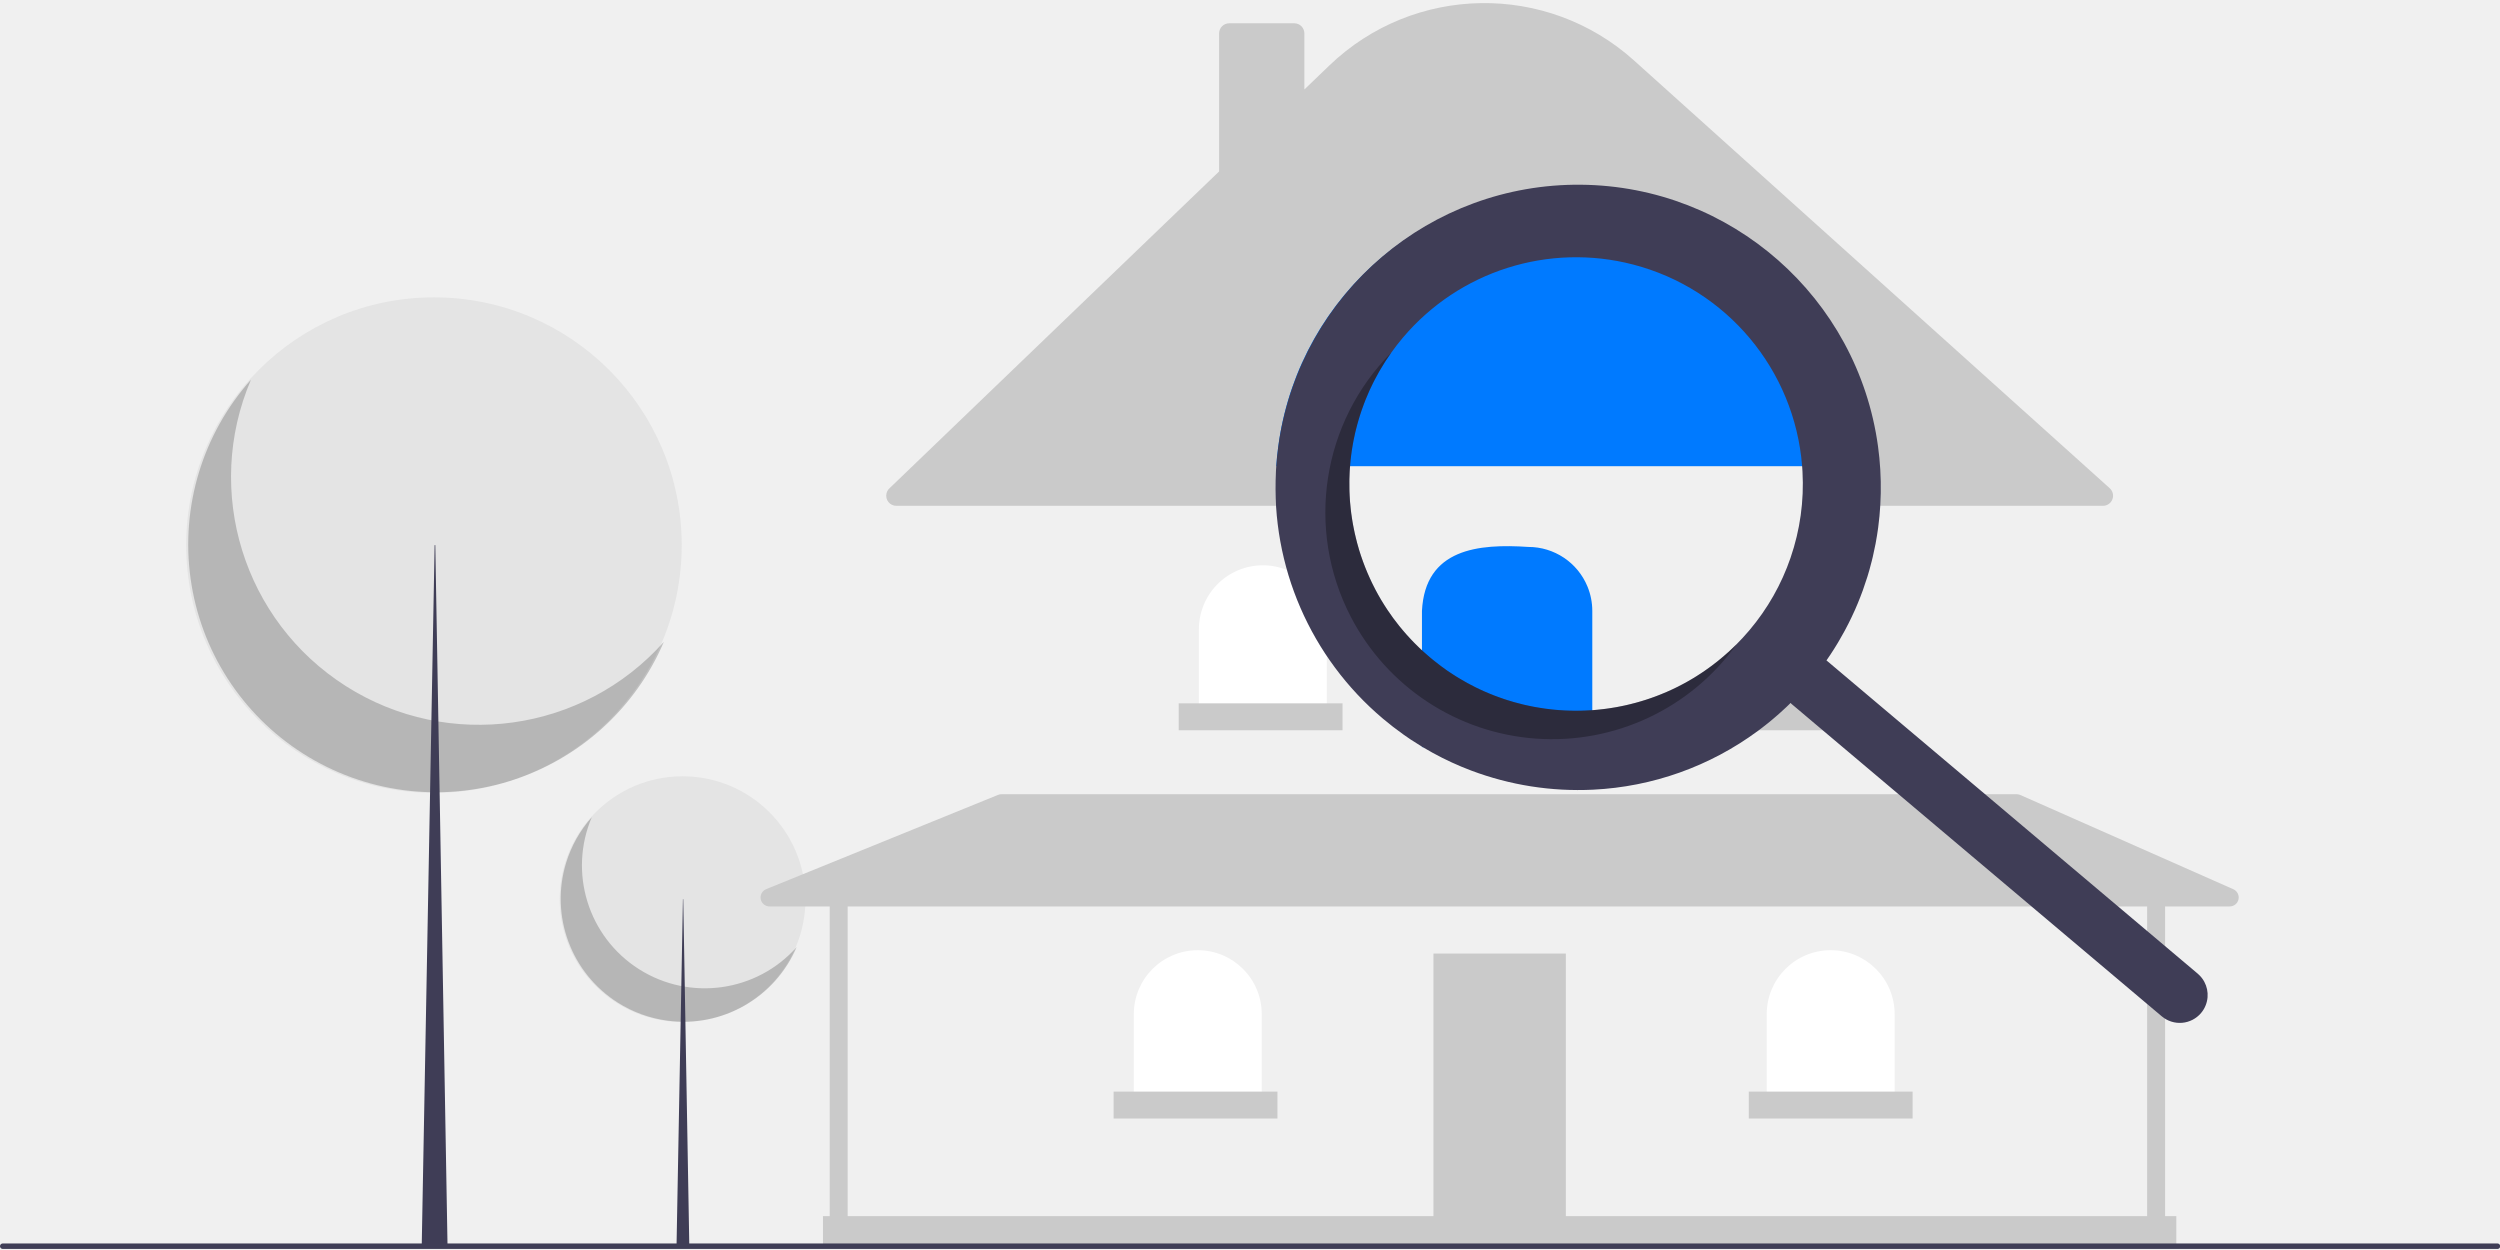
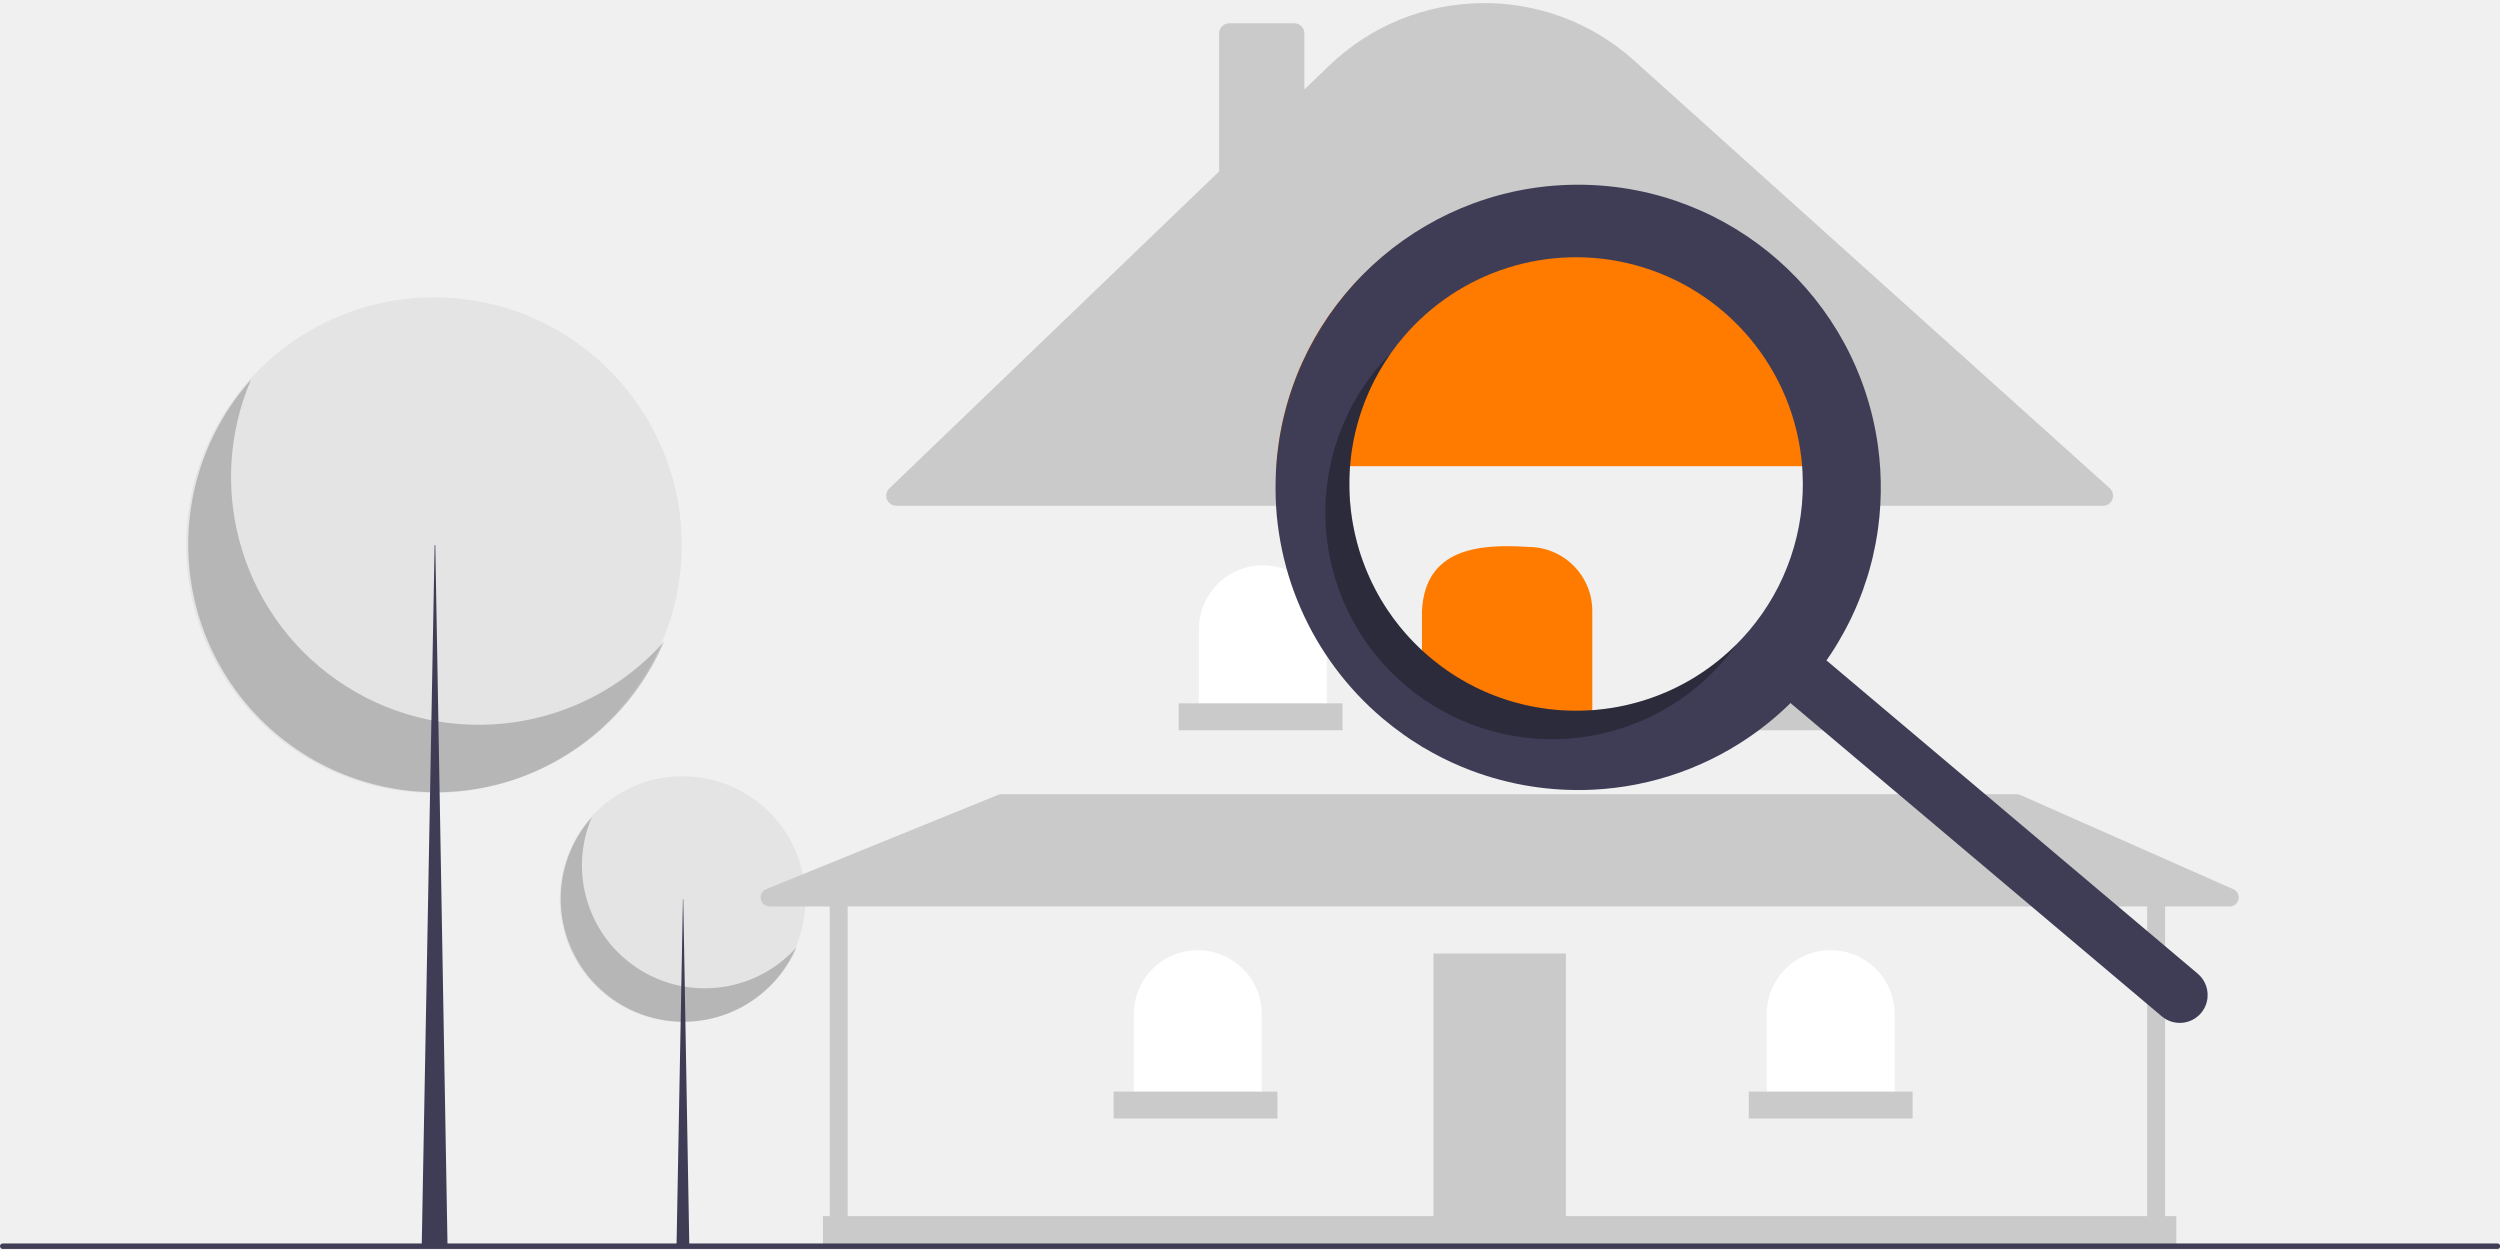
<svg xmlns="http://www.w3.org/2000/svg" width="570" height="285" fill="none">
  <g clip-path="url(#a)">
    <path d="M155.629 233.03c15.474 0 28.018-12.544 28.018-28.018s-12.544-28.019-28.018-28.019c-15.475 0-28.019 12.545-28.019 28.019 0 15.474 12.544 28.018 28.019 28.018z" fill="#E4E4E4" />
    <path opacity=".2" d="M134.941 186.298a28.023 28.023 0 0 0 10.741 34.667 28.024 28.024 0 0 0 35.946-5.013 28.026 28.026 0 0 1-29.473 16.761 28.032 28.032 0 0 1-11.317-4.121 28.03 28.03 0 0 1-11.79-31.79 28.034 28.034 0 0 1 5.893-10.504z" fill="#000" />
    <path d="M155.706 205.012h.076l1.386 79.437h-2.925l1.463-79.437z" fill="#3F3D56" />
    <path d="M98.939 180.78c31.199 0 56.49-25.292 56.49-56.491 0-31.198-25.291-56.49-56.49-56.49s-56.49 25.291-56.49 56.49 25.291 56.491 56.49 56.491z" fill="#E4E4E4" />
    <path opacity=".2" d="M57.228 86.559a56.496 56.496 0 0 0 94.13 59.787 56.493 56.493 0 0 1-82.239 25.484 56.495 56.495 0 0 1-11.89-85.271z" fill="#000" />
    <path d="M99.094 124.289h.156l2.793 160.16h-5.897l2.948-160.16z" fill="#3F3D56" />
    <path d="M471.382 201.551H212.454v76.757h258.928v-76.757z" fill="#F0F0F0" />
    <path d="M357.014 217.414h-30.191v60.894h30.191v-60.894z" fill="#CACACA" />
    <path d="M456.287 110.978H227.55v70.616h228.737v-70.616z" fill="#F0F0F0" />
    <path d="M479.476 115.327H204.36a2.3 2.3 0 0 1-2.251-2.785 2.3 2.3 0 0 1 .656-1.178l75.189-72.272V7.612a2.306 2.306 0 0 1 2.303-2.303h14.839a2.306 2.306 0 0 1 2.303 2.302v12.79l5.679-5.459a51.029 51.029 0 0 1 69.479-1.155l108.459 97.525a2.297 2.297 0 0 1 .61 2.537 2.296 2.296 0 0 1-2.15 1.478z" fill="#CACACA" />
    <path d="M287.932 128.888a14.577 14.577 0 0 1 10.313 4.271 14.582 14.582 0 0 1 4.271 10.313v19.701h-29.167v-19.701a14.577 14.577 0 0 1 4.271-10.313 14.588 14.588 0 0 1 10.312-4.271zM341.918 129.144a14.585 14.585 0 0 1 14.584 14.583v19.701h-29.168v-19.701a14.585 14.585 0 0 1 14.584-14.583zM395.904 129.399a14.586 14.586 0 0 1 14.584 14.584v19.701H381.32v-19.701a14.583 14.583 0 0 1 14.584-14.584zM417.396 216.646a14.586 14.586 0 0 1 14.584 14.584v19.701h-29.168V231.23a14.583 14.583 0 0 1 14.584-14.584zM273.093 216.646a14.583 14.583 0 0 1 14.584 14.584v19.701h-29.168V231.23a14.585 14.585 0 0 1 14.584-14.584z" fill="#fff" />
    <path d="m509.21 202.75-48.572-21.492a2.047 2.047 0 0 0-.828-.175H228.325c-.265 0-.526.051-.771.151l-52.871 21.492a2.044 2.044 0 0 0-1.238 2.289 2.052 2.052 0 0 0 2.009 1.654h13.717v70.616h-1.535v7.164H496.2v-7.164h-2.558v-70.616h14.74a2.048 2.048 0 0 0 .828-3.919zm-19.662 74.535H193.265v-70.616h296.283v70.616zM306.098 160.358h-37.355v6.141h37.355v-6.141zM360.852 160.358h-37.355v6.141h37.355v-6.141zM415.605 160.358H378.25v6.141h37.355v-6.141z" fill="#CACACA" />
    <path d="M436.074 248.885h-37.355v6.14h37.355v-6.14zM291.259 248.885h-37.356v6.14h37.356v-6.14z" fill="#CACACA" />
    <path d="M569.373 284.763H.627a.626.626 0 0 1-.627-.627.63.63 0 0 1 .627-.627h568.746a.628.628 0 1 1 0 1.254z" fill="#3F3D56" />
    <path d="M426.319 109.925c0 .401-.006.809-.013 1.21a53.446 53.446 0 0 1-.1 2.69 66.041 66.041 0 0 1-.489 5.199c-.038.269-.075.545-.119.821-.044.308-.088.615-.138.922a53.333 53.333 0 0 1-.339 1.956 75.088 75.088 0 0 1-.62 2.923l-.038.156c-.075.32-.151.634-.232.954-.025.093-.044.181-.075.275-.057.239-.12.477-.182.715-.088.333-.176.659-.27.991a148.936 148.936 0 0 1-.508 1.699 57.81 57.81 0 0 1-.972 2.885 79.943 79.943 0 0 1-1.172 3.01c-.201.483-.408.965-.615 1.442-.05.113-.1.226-.157.339-.219.495-.445.978-.677 1.461-.006.006-.006.018-.012.025a42.95 42.95 0 0 1-.571 1.16 37.316 37.316 0 0 1-.596 1.154l-.32.608-.037.069a56.857 56.857 0 0 1-1.254 2.22 29.405 29.405 0 0 1-.577.965 5.136 5.136 0 0 1-.207.339c-.132.213-.264.433-.401.646-.026.044-.057.088-.082.131-.238.37-.476.734-.715 1.104-.295.445-.596.884-.903 1.323l-6.81 10.898-.294-.244-.082-.075h-.006l-.27-.226-.74-.627c-.226.219-.445.439-.671.652-.088.088-.182.169-.269.257-.069.063-.132.125-.201.188a65.664 65.664 0 0 1-43.882 18.655h-.019a71.67 71.67 0 0 1-35.761-8.44 11.253 11.253 0 0 1-.721-.395 69.235 69.235 0 0 1-4.202-2.477c-.006-.006-.012-.006-.018-.013a70.22 70.22 0 0 1-4.666-3.611 68.934 68.934 0 0 1-24.411-56.304c.019-.421.044-.834.075-1.255.1-1.517.255-3.028.464-4.533.056-.42.119-.84.182-1.254h134.053a68.638 68.638 0 0 1 .64 9.412z" fill="#F0F0F0" />
-     <path d="M425.679 100.512a67.777 67.777 0 0 0-67.026-57.7 67.78 67.78 0 0 0-67.027 57.7c-.063.414-.125.834-.182 1.255a66.136 66.136 0 0 0-.464 4.533h135.245a68.404 68.404 0 0 0-.546-5.788zM363.043 170.353h-38.838v-31.069c.716-14.199 12.852-15.345 24.255-14.583a14.575 14.575 0 0 1 13.473 9.002 14.562 14.562 0 0 1 1.11 5.581v31.069z" fill="#007AFF" />
+     <path d="M425.679 100.512a67.777 67.777 0 0 0-67.026-57.7 67.78 67.78 0 0 0-67.027 57.7c-.063.414-.125.834-.182 1.255a66.136 66.136 0 0 0-.464 4.533h135.245a68.404 68.404 0 0 0-.546-5.788zM363.043 170.353h-38.838v-31.069c.716-14.199 12.852-15.345 24.255-14.583a14.575 14.575 0 0 1 13.473 9.002 14.562 14.562 0 0 1 1.11 5.581v31.069z" fill="hsla(29, 100%, 50%, 1)" />
    <path d="M324.202 148.263v.007c0 .006.006.006.012.006l-.012-.013zm-15.62-47.75c-.025.156-.057.313-.082.47.025-.157.057-.314.088-.47h-.006zm-.778 5.787c-.019.239-.038.477-.05.715.012-.238.031-.476.056-.715a.816.816 0 0 1 .007-.131c-.007.044-.007.088-.013.131zm16.398 41.97c0 .006.006.006.012.006l-.012-.013v.007zm-15.62-47.757c-.025.156-.057.313-.082.47.025-.157.057-.314.088-.47h-.006zm-.828 6.502c.012-.238.031-.476.056-.715a.816.816 0 0 1 .007-.131c-.007.044-.007.088-.013.131-.019.239-.038.477-.05.715zM501.479 222.37a4.179 4.179 0 0 0-.389-.364l-.006-.006-31.053-26.205-.802-.677-3.054-2.578-.765-.646-4.352-3.674-1.191-1.004-2.465-2.081-1.26-1.066-11.889-10.027-6.816-5.75-.916-.771-20.085-16.95c.308-.439.609-.878.903-1.323.239-.37.477-.734.715-1.104.025-.044.057-.087.082-.131.138-.214.269-.433.401-.646.075-.113.144-.226.207-.339.1-.157.201-.32.295-.483.094-.156.188-.319.282-.482.439-.734.853-1.474 1.254-2.22l.038-.069.319-.609c.201-.37.396-.746.584-1.122a.052.052 0 0 0 .012-.031c.195-.383.389-.772.571-1.16.006-.007.006-.019.012-.025.232-.483.458-.966.678-1.462.056-.112.106-.225.156-.338.207-.477.414-.959.615-1.442a73.61 73.61 0 0 0 1.172-3.01 75.212 75.212 0 0 0 1.023-3.048c.156-.514.307-1.022.457-1.536a63.637 63.637 0 0 0 .452-1.706c.031-.094.05-.182.075-.276.082-.319.157-.633.232-.953l.038-.157a75.016 75.016 0 0 0 .62-2.922c.12-.652.239-1.304.339-1.956.05-.307.094-.615.138-.922.044-.276.082-.552.119-.821a66.041 66.041 0 0 0 .489-5.199 57.696 57.696 0 0 0 .101-2.69 69.57 69.57 0 0 0-.627-10.622 69.01 69.01 0 0 0-136.562-1.254c-.063.413-.126.834-.182 1.254a65.514 65.514 0 0 0-.464 4.533c-.031.421-.056.834-.075 1.255a68.934 68.934 0 0 0 24.411 56.304 70.22 70.22 0 0 0 4.666 3.611c.006.007.012.007.018.013a91.72 91.72 0 0 0 1.606 1.11 82.333 82.333 0 0 0 2.596 1.643c.069.037.138.081.207.119.752.451 1.511.884 2.27 1.304h.006a67.615 67.615 0 0 0 8.773 4.038 69.215 69.215 0 0 0 27.735 4.352h.018a68.835 68.835 0 0 0 37.586-13.4c.007 0 .007-.006.013-.006a.907.907 0 0 1 .094-.069c.27-.207.546-.414.809-.615.069-.05.138-.1.207-.157a.259.259 0 0 0 .05-.044c.157-.112.307-.238.464-.357.157-.119.307-.244.464-.37a.61.61 0 0 0 .075-.056c.176-.145.352-.283.527-.427.182-.144.357-.294.527-.439.175-.144.345-.288.52-.439.151-.125.308-.257.458-.395.05-.037.094-.081.144-.125a.419.419 0 0 1 .063-.05c.207-.176.408-.358.608-.54.05-.043.094-.087.145-.131.307-.276.614-.552.915-.84l.213-.195c.069-.063.132-.125.201-.188.088-.088.182-.169.269-.257.226-.213.446-.433.671-.652l.74.627.27.226h.006l.082.075.295.244 4.376 3.7.095.081.075.057.495.42.991.84.991.834.144.12 4.609 3.887.639.54 4.446 3.75 23.013 19.42.803.677 31.497 26.575 8.077 6.816 3.004 2.533a6.34 6.34 0 0 0 2.17 1.202 6.34 6.34 0 0 0 4.851-.407 6.342 6.342 0 0 0 1.939-1.547c.451-.53.81-1.132 1.06-1.781a6.332 6.332 0 0 0-1.423-6.816zM319.837 77.01a51.703 51.703 0 0 1 52.538-16.69 51.7 51.7 0 0 1 38.512 45.98c.031.421.063.834.081 1.255a51.46 51.46 0 0 1-2.715 19.595v.007a51.426 51.426 0 0 1-9.387 16.541c-.088.101-.175.207-.27.308a45.68 45.68 0 0 1-2.596 2.815c-.006.007-.012.019-.018.025-.308.308-.621.621-.935.91a39.44 39.44 0 0 1-1.956 1.774 44.175 44.175 0 0 1-3.066 2.452c-.352.257-.703.508-1.06.759-.351.251-.709.489-1.066.727a47.01 47.01 0 0 1-2.176 1.367c-.364.22-.74.433-1.11.64-.37.213-.746.414-1.123.608-.376.201-.752.395-1.134.583-.759.383-1.524.74-2.302 1.072-.389.176-.777.339-1.166.489-.245.101-.483.201-.728.289a2.377 2.377 0 0 1-.294.113 5.48 5.48 0 0 1-.395.15.917.917 0 0 1-.132.05c-.27.107-.533.201-.809.295-.395.144-.79.276-1.191.402-.402.131-.797.257-1.198.37-.401.125-.809.238-1.21.344-.408.113-.809.22-1.217.314-.432.113-.865.213-1.304.307-.383.088-.759.163-1.141.232-.358.075-.721.138-1.079.201-.501.088-1.003.169-1.511.238-.276.044-.546.082-.821.107-.12.019-.233.031-.345.044-.352.05-.703.087-1.048.119-.094.006-.181.019-.269.025-.383.038-.772.069-1.154.1-.821.057-1.637.094-2.458.113-.414.006-.834.013-1.248.013-.414 0-.828-.007-1.242-.019 0 0 0 .006-.006 0-.006.006-.006.006-.012 0l-.003.002h-.007l-.003-.002a.112.112 0 0 1-.063 0c-.294 0-.589-.013-.878-.032-.213-.006-.432-.012-.652-.031a20.26 20.26 0 0 1-.884-.056c-.094 0-.188-.013-.282-.019a.843.843 0 0 1-.132-.013c-.301-.025-.608-.05-.909-.081-.15-.013-.307-.025-.458-.044-.457-.05-.915-.107-1.367-.169a25.502 25.502 0 0 1-1.536-.232 13.17 13.17 0 0 1-.702-.12c-.307-.05-.615-.106-.922-.169-.32-.063-.64-.125-.96-.201-.257-.056-.52-.112-.777-.175a5.882 5.882 0 0 1-.37-.088 40.966 40.966 0 0 1-1.956-.514 40.51 40.51 0 0 1-2.86-.903c-.213-.069-.42-.144-.633-.226-.213-.069-.42-.15-.633-.232a15.688 15.688 0 0 1-.577-.219c-.314-.119-.621-.245-.929-.37a41.42 41.42 0 0 1-1.874-.815c-.352-.17-.703-.333-1.048-.502-1.36-.658-2.7-1.39-4.019-2.195-.326-.194-.652-.401-.978-.608a37.826 37.826 0 0 1-1.198-.778c-.219-.15-.433-.294-.646-.445a55.218 55.218 0 0 1-1.166-.84 51.701 51.701 0 0 1-3.995-3.267c-.15-.138-.3-.27-.445-.414l-.012-.013a19.51 19.51 0 0 1-.653-.608 27.474 27.474 0 0 1-.971-.959c-.326-.32-.64-.652-.947-.978a26.542 26.542 0 0 1-.909-.997 35.747 35.747 0 0 1-.885-1.016 30.088 30.088 0 0 1-.821-.997 47.429 47.429 0 0 1-2.609-3.549 27.33 27.33 0 0 1-.771-1.179 29.631 29.631 0 0 1-.74-1.204.14.14 0 0 0-.025-.038 48.048 48.048 0 0 1-1.342-2.414 49.962 49.962 0 0 1-1.223-2.508 34.825 34.825 0 0 1-.558-1.273 50.31 50.31 0 0 1-1.016-2.59c-.156-.42-.301-.84-.445-1.267a43.528 43.528 0 0 1-.809-2.696c-.006-.013-.006-.025-.012-.038a31.495 31.495 0 0 1-.333-1.304c-.1-.382-.188-.765-.269-1.154a44.885 44.885 0 0 1-.27-1.304c-.044-.226-.088-.452-.125-.677-.038-.188-.069-.383-.101-.571l-.094-.577a45.982 45.982 0 0 1-.332-2.508 67.245 67.245 0 0 1-.151-1.643c-.031-.37-.05-.746-.068-1.122-.019-.345-.038-.69-.044-1.035a.077.077 0 0 1 0-.056l-.002-.003-.001-.004.001-.003.002-.003c-.007-.006-.007-.006 0-.013a.002.002 0 0 1-.002-.002l-.001-.004.001-.003.002-.003a8.175 8.175 0 0 1-.013-.414 41.565 41.565 0 0 1-.006-2.326 61 61 0 0 1 .056-1.543c0-.113.013-.219.019-.332l.019-.333c.012-.238.031-.476.056-.715a.816.816 0 0 1 .007-.131c.018-.27.043-.539.068-.809.051-.539.113-1.085.182-1.624.038-.27.069-.539.113-.809.025-.188.057-.383.088-.577a9.06 9.06 0 0 1 .094-.583c.044-.257.088-.521.138-.784.025-.157.057-.314.088-.47.119-.627.251-1.254.395-1.882.144-.633.307-1.26.483-1.887.169-.633.357-1.267.558-1.9.094-.32.194-.633.307-.947.207-.633.426-1.26.671-1.881.113-.307.232-.62.364-.928.251-.62.514-1.242.783-1.85.138-.307.276-.614.427-.922.282-.608.577-1.216.897-1.812.307-.608.639-1.204.978-1.793.339-.59.69-1.18 1.06-1.762.169-.289.357-.584.551-.866.377-.576.772-1.153 1.173-1.718a50.374 50.374 0 0 1 2.602-3.355zm-12.033 29.29c-.019.239-.038.477-.05.715.012-.238.031-.476.056-.715a.816.816 0 0 1 .007-.131c-.007.044-.007.088-.013.131zm.778-5.787c-.025.156-.057.313-.082.47.025-.157.057-.314.088-.47h-.006zm15.62 47.75v.007c0 .006.006.006.012.006l-.012-.013z" fill="#3F3D56" />
    <path opacity=".3" d="M326.008 149.868a51.705 51.705 0 0 1-8.773-69.504 51.7 51.7 0 0 0-9.278 60.217 51.7 51.7 0 0 0 88.04 6.243 51.706 51.706 0 0 1-69.989 3.044z" fill="#000" />
  </g>
  <defs>
    <clipPath id="a">
      <path fill="#fff" transform="translate(0 .703)" d="M0 0h570v284.059H0z" />
    </clipPath>
  </defs>
</svg>
